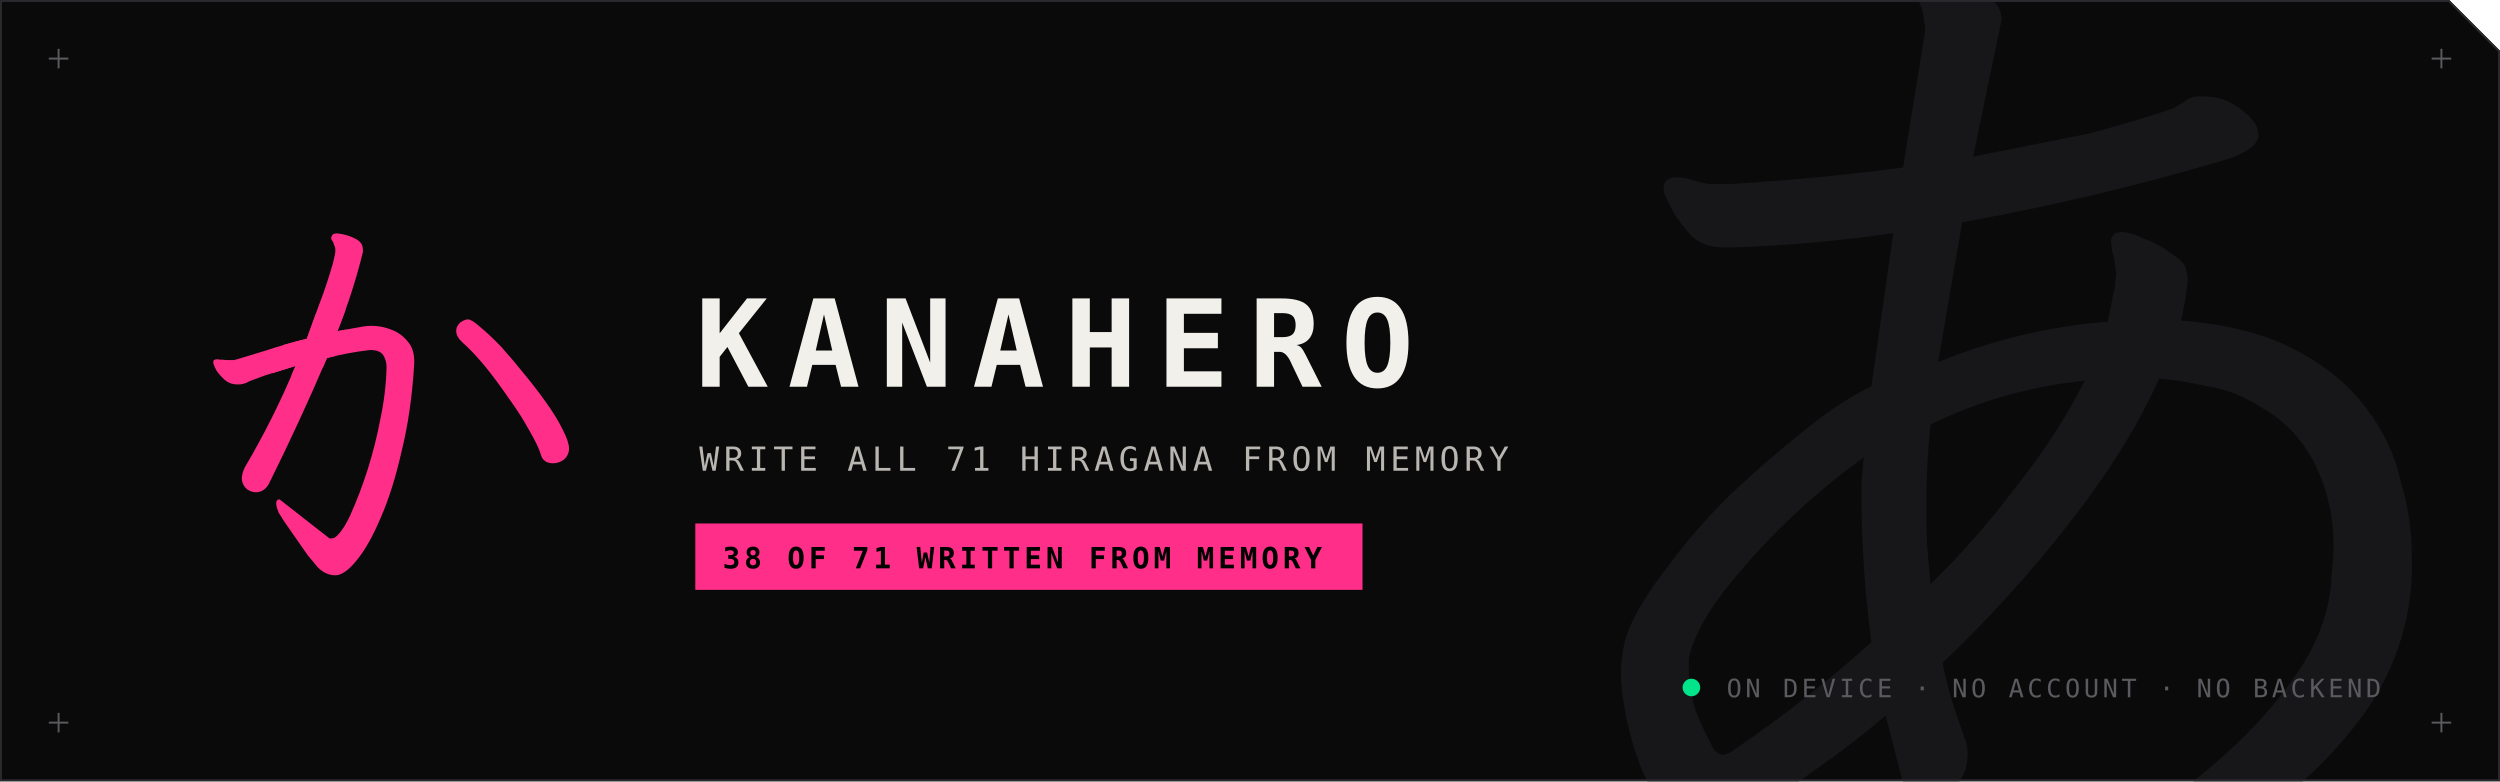
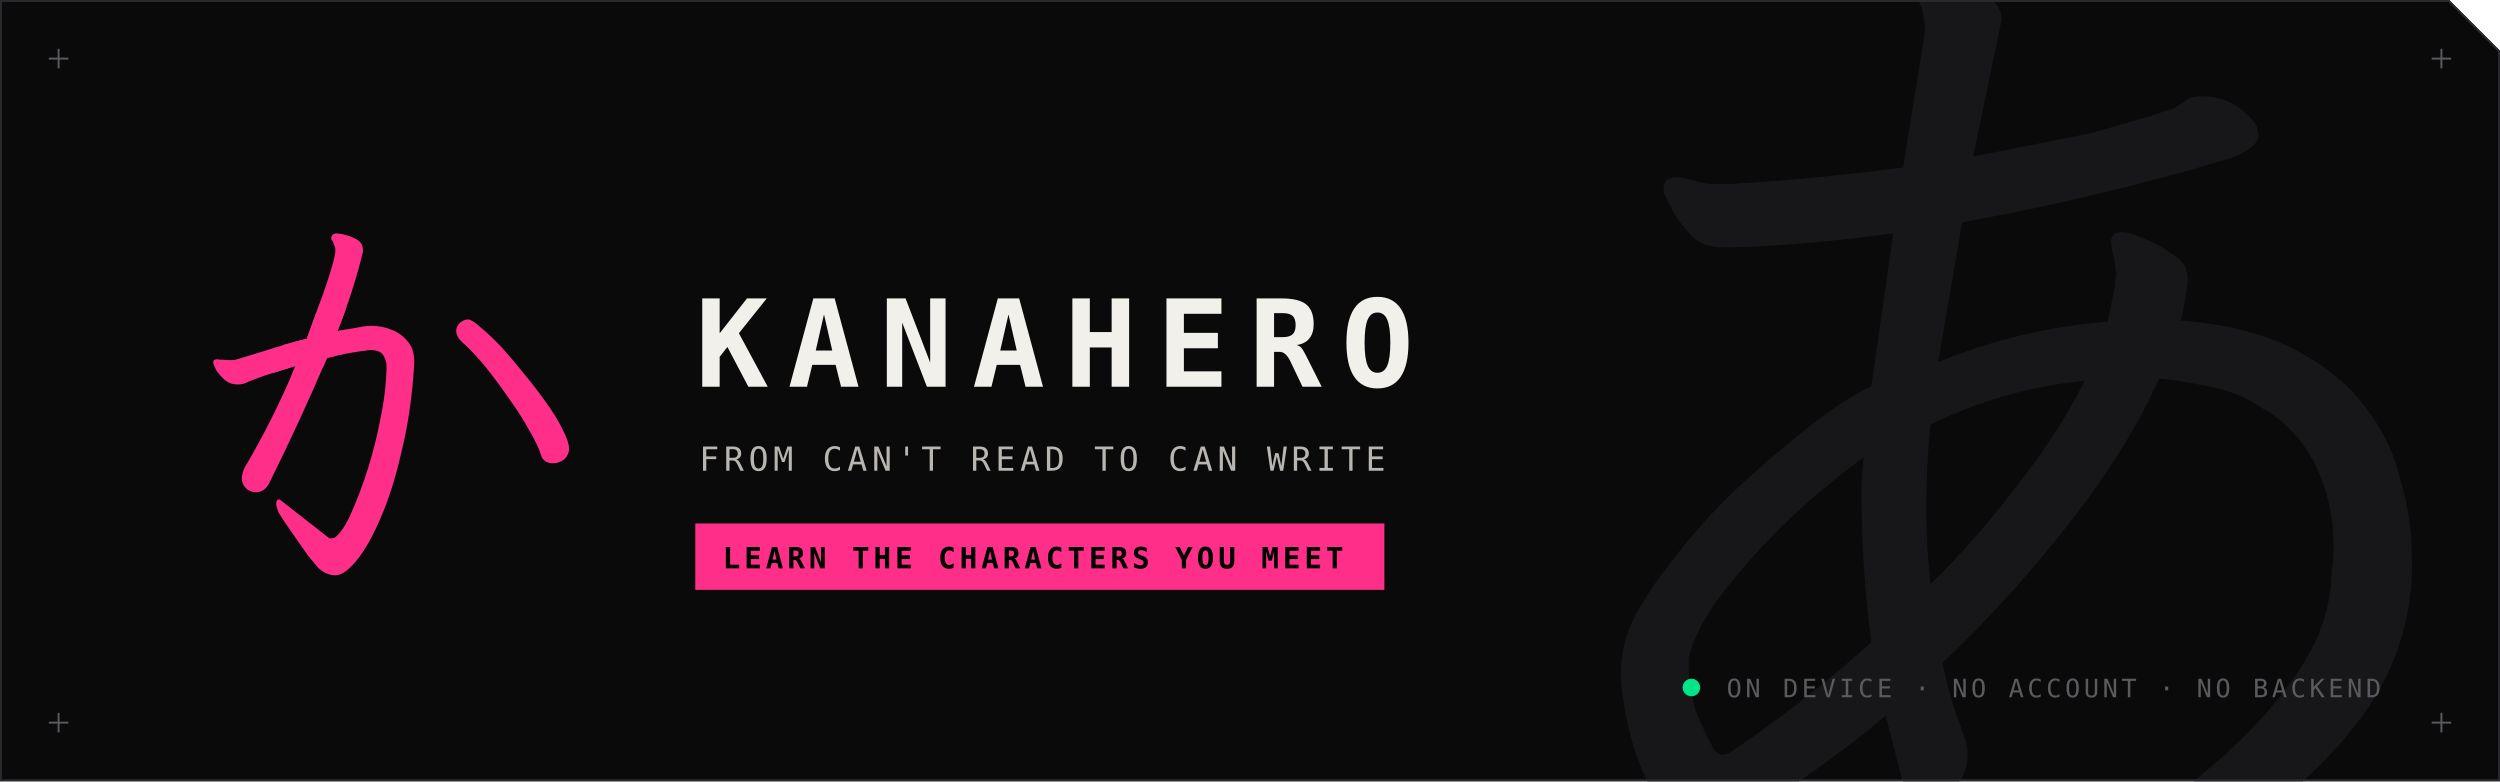
- <svg xmlns="http://www.w3.org/2000/svg" viewBox="0 0 1280 400" width="1280" height="400" role="img" aria-label="kanahero — write all 71 hiragana from memory">
+ <svg xmlns="http://www.w3.org/2000/svg" viewBox="0 0 1280 400" width="1280" height="400" role="img" aria-label="kanahero — from can't read to can write">
  <defs>
    <clipPath id="plate">
      <path d="M0 0H1254L1280 26V400H0Z" />
    </clipPath>
    <clipPath id="kaMask">
      <path d="M587 439v-6q0-31-17-49a87 87 0 0 0-39-27 126 126 0 0 0-66-7l-61 11-73 18q-52 13-97 28l-69 21-8 2h-18l-9-1h-6l-6-1q-10 0-10 6v2q0 4 7 18 8 12 20 23 13 11 30 11 15 1 30-8l35-13 74-23 75-19a739 739 0 0 1 103-19q23 0 31 12 8 13 8 28-1 60-15 126a1029 1029 0 0 1-72 229q-20 42-38 53l-6 1h-5l-27-21-92-72q-8 0-8 10 0 7 6 22l14 22 55 79 25 30q19 18 41 18t51-36q29-35 57-101 29-66 50-159 23-93 30-208" />
      <path d="M404 361a1399 1399 0 0 0 61-190l-1-10q-1-10-13-18a116 116 0 0 0-48-15q-9 0-12 5l-2 5q0 5 3 8 3 4 4 10 3 4 3 13 0 8-6 31a1201 1201 0 0 1-35 104l-27 75-27 65a1942 1942 0 0 1-121 242q-6 12-7 25 0 17 14 28 10 6 19 6 21 0 32-21a5773 5773 0 0 0 138-299z" />
      <path d="M956 641q0-16-15-45-14-29-39-64-24-34-53-69-28-35-55-65-28-29-50-47-20-18-29-18-8 0-19 8-9 9-9 19 0 14 14 27 25 22 55 58 29 36 57 77 29 40 49 77 21 36 27 57 6 20 29 20 14 0 26-9 12-11 12-26" />
    </clipPath>
  </defs>
  <g clip-path="url(#plate)">
    <rect width="1280" height="400" fill="#0a0a0b" />
    <g fill="#17171a" transform="translate(742 -66) scale(0.56)">
      <path d="M415 271a2199 2199 0 0 1-156 15h-22l-10-2q-11-4-19-4-12 0-12 10 0 5 3 10l6 12q6 10 17 22 11 10 29 10h10a1348 1348 0 0 0 145-13l63-10a2205 2205 0 0 0 237-56q34-10 34-24l-1-3v-2q-1-7-16-19-15-11-33-11h-6q-8 1-12 5l-10 6q-29 10-77 23l-106 21z" />
      <path d="M435 97q-10 0-12 5v2q0 5 4 11a46 46 0 0 1 7 21l1 6v5l-20 124-9 60-20 140-7 65-2 22v24a1034 1034 0 0 0 9 123l13 67 15 58q6 18 20 18l10-2q11-3 20-11 10-10 10-29l-1-8-11-32q-6-18-11-42l-11-72-3-35a744 744 0 0 1 3-111l7-57 22-128 10-60 26-125q0-12-10-19-11-7-24-12l-25-6z" />
      <path d="m614 330-5 1q-4 3-4 8l1 8 2 7 1 8 1 7-1 5v4l-7 34-21 54q-24 48-62 96-36 48-79 90l-40 39 37 46 14-13q63-60 116-128 54-69 82-132l20-53 4-19 2-16v-6l-2-8q-2-6-14-13-10-8-24-13-12-6-21-6" />
      <path d="m669 411-67 1a512 512 0 0 0-155 37l-61 22q-29 14-62 41-34 27-68 59-33 33-57 66-25 32-35 57-7 18-7 41 0 12 4 34 4 23 13 47t24 41 36 16q17 1 42-14 28-15 61-39 33-23 62-48l38-35-37-46-14 14a1168 1168 0 0 1-125 98q-6 5-12 5l-4-2-3-3q-9-16-17-36-6-21-6-39v-8l2-8q9-28 36-61a643 643 0 0 1 122-115l61-30a409 409 0 0 1 141-40l68-2q17 1 44 7 27 4 52 21 27 15 45 47a169 169 0 0 1 17 100l-1 16q-5 42-32 80-26 38-65 73a706 706 0 0 1-173 114q-43 22-76 34-26 10-26 23 0 9 17 9l35-8a834 834 0 0 0 173-68q52-25 98-60 46-36 79-81a232 232 0 0 0 44-146q0-33-10-67-8-36-31-66-23-32-65-54-41-22-105-27" />
    </g>
    <g transform="translate(86 92) scale(0.2148)">
      <g clip-path="url(#kaMask)" fill="none" stroke="#ff2e88" stroke-width="128" stroke-linecap="round">
        <path d="M50 491s469-216 502-63c34 152-86 552-183 479-55-42-77-101-77-101" />
        <path d="M468 73 225 697" />
        <path d="m652 284 252 342" />
      </g>
    </g>
    <text x="356" y="198" font-family="ui-monospace, SFMono-Regular, Menlo, Consolas, monospace" font-size="62" font-weight="700" letter-spacing="9.9" fill="#f2f0eb">KANAHERO</text>
-     <text x="358" y="241" font-family="ui-monospace, SFMono-Regular, Menlo, Consolas, monospace" font-size="17" letter-spacing="2.4" fill="#b9b6b1">WRITE ALL 71 HIRAGANA FROM MEMORY</text>
-     <rect x="356" y="268" width="341.6" height="34" fill="#ff2e88" />
-     <text x="370" y="291" font-family="ui-monospace, SFMono-Regular, Menlo, Consolas, monospace" font-size="15" font-weight="700" letter-spacing="2" fill="#000">38 OF 71 WRITTEN FROM MEMORY</text>
+     <text x="358" y="241" font-family="ui-monospace, SFMono-Regular, Menlo, Consolas, monospace" font-size="17" letter-spacing="2.4" fill="#b9b6b1">FROM CAN'T READ TO CAN WRITE</text>
+     <rect x="356" y="268" width="352.8" height="34" fill="#ff2e88" />
+     <text x="370" y="291" font-family="ui-monospace, SFMono-Regular, Menlo, Consolas, monospace" font-size="15" font-weight="700" letter-spacing="2" fill="#000">LEARN THE CHARACTERS YOU MEET</text>
    <circle cx="866" cy="352" r="4.5" fill="#00e58a" />
    <text x="884" y="357" font-family="ui-monospace, SFMono-Regular, Menlo, Consolas, monospace" font-size="13" letter-spacing="1.8" fill="#5a5a5f">ON DEVICE · NO ACCOUNT · NO BACKEND</text>
    <path d="M25 30h10M30 25v10" stroke="#5a5a5f" stroke-width="1" />
    <path d="M1245 30h10M1250 25v10" stroke="#5a5a5f" stroke-width="1" />
    <path d="M25 370h10M30 365v10" stroke="#5a5a5f" stroke-width="1" />
    <path d="M1245 370h10M1250 365v10" stroke="#5a5a5f" stroke-width="1" />
    <path d="M0 0H1254L1280 26V400H0Z" fill="none" stroke="#2a2a2e" stroke-width="2" />
  </g>
</svg>
